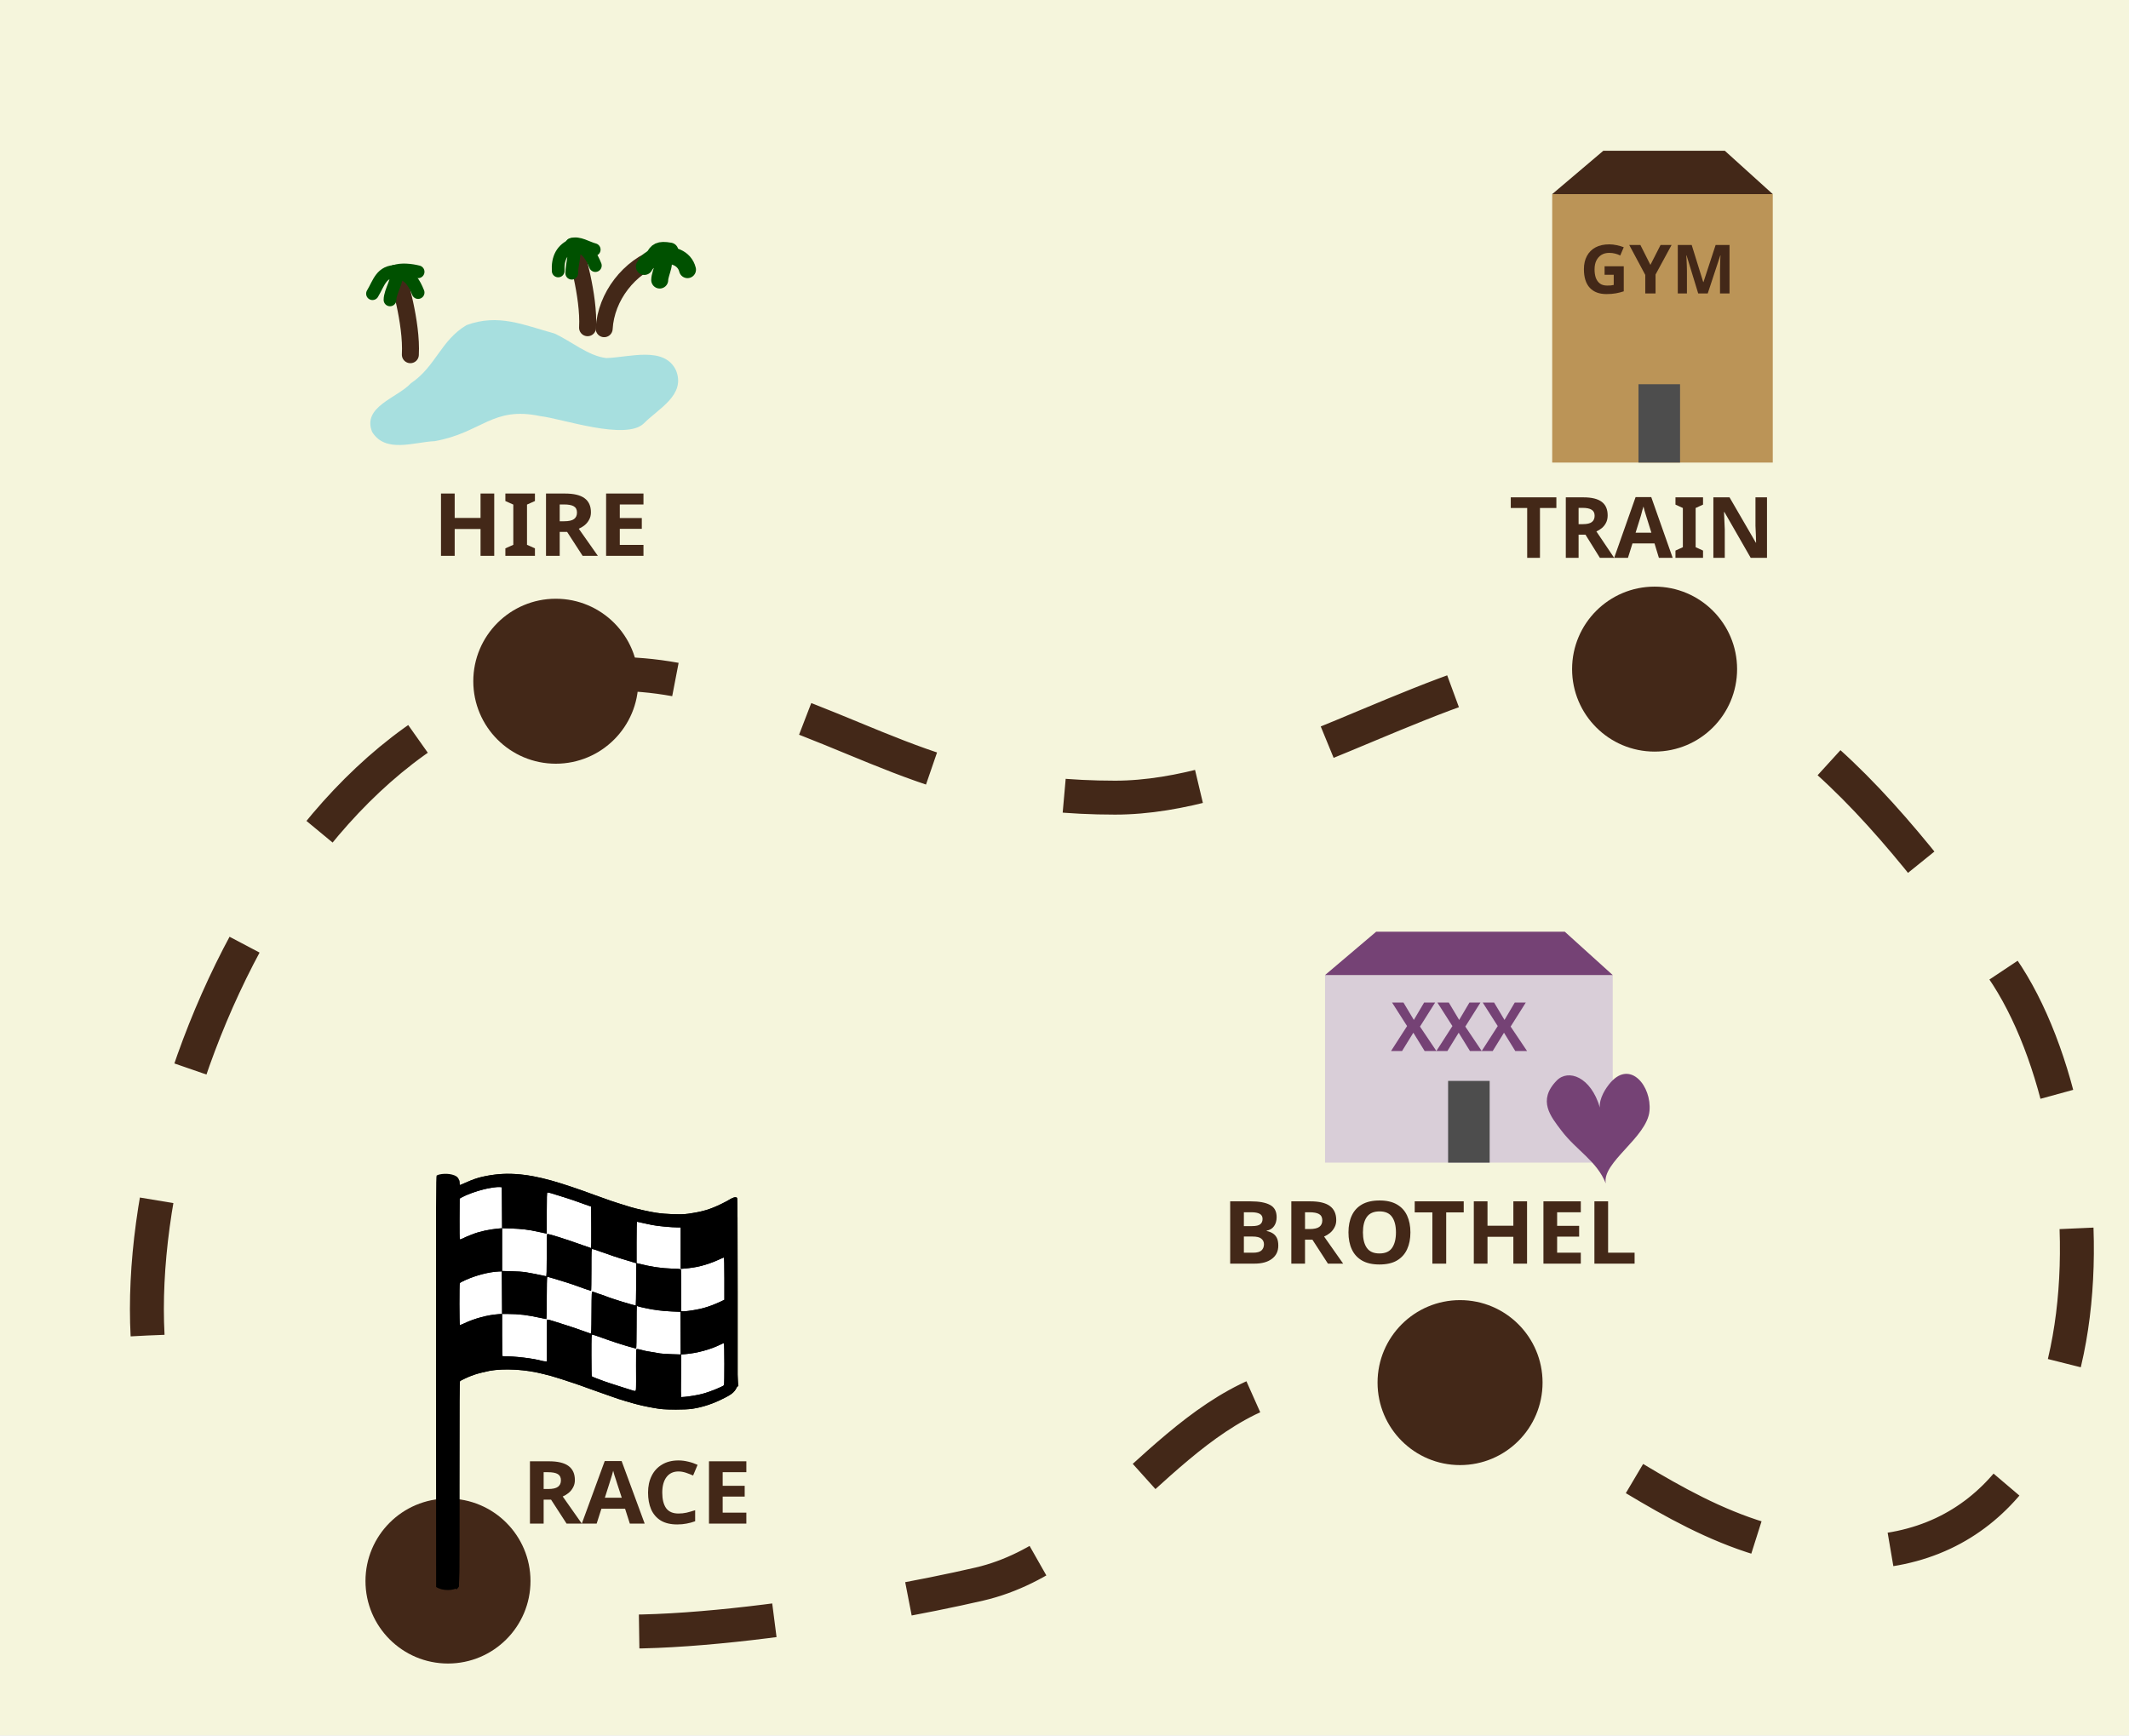
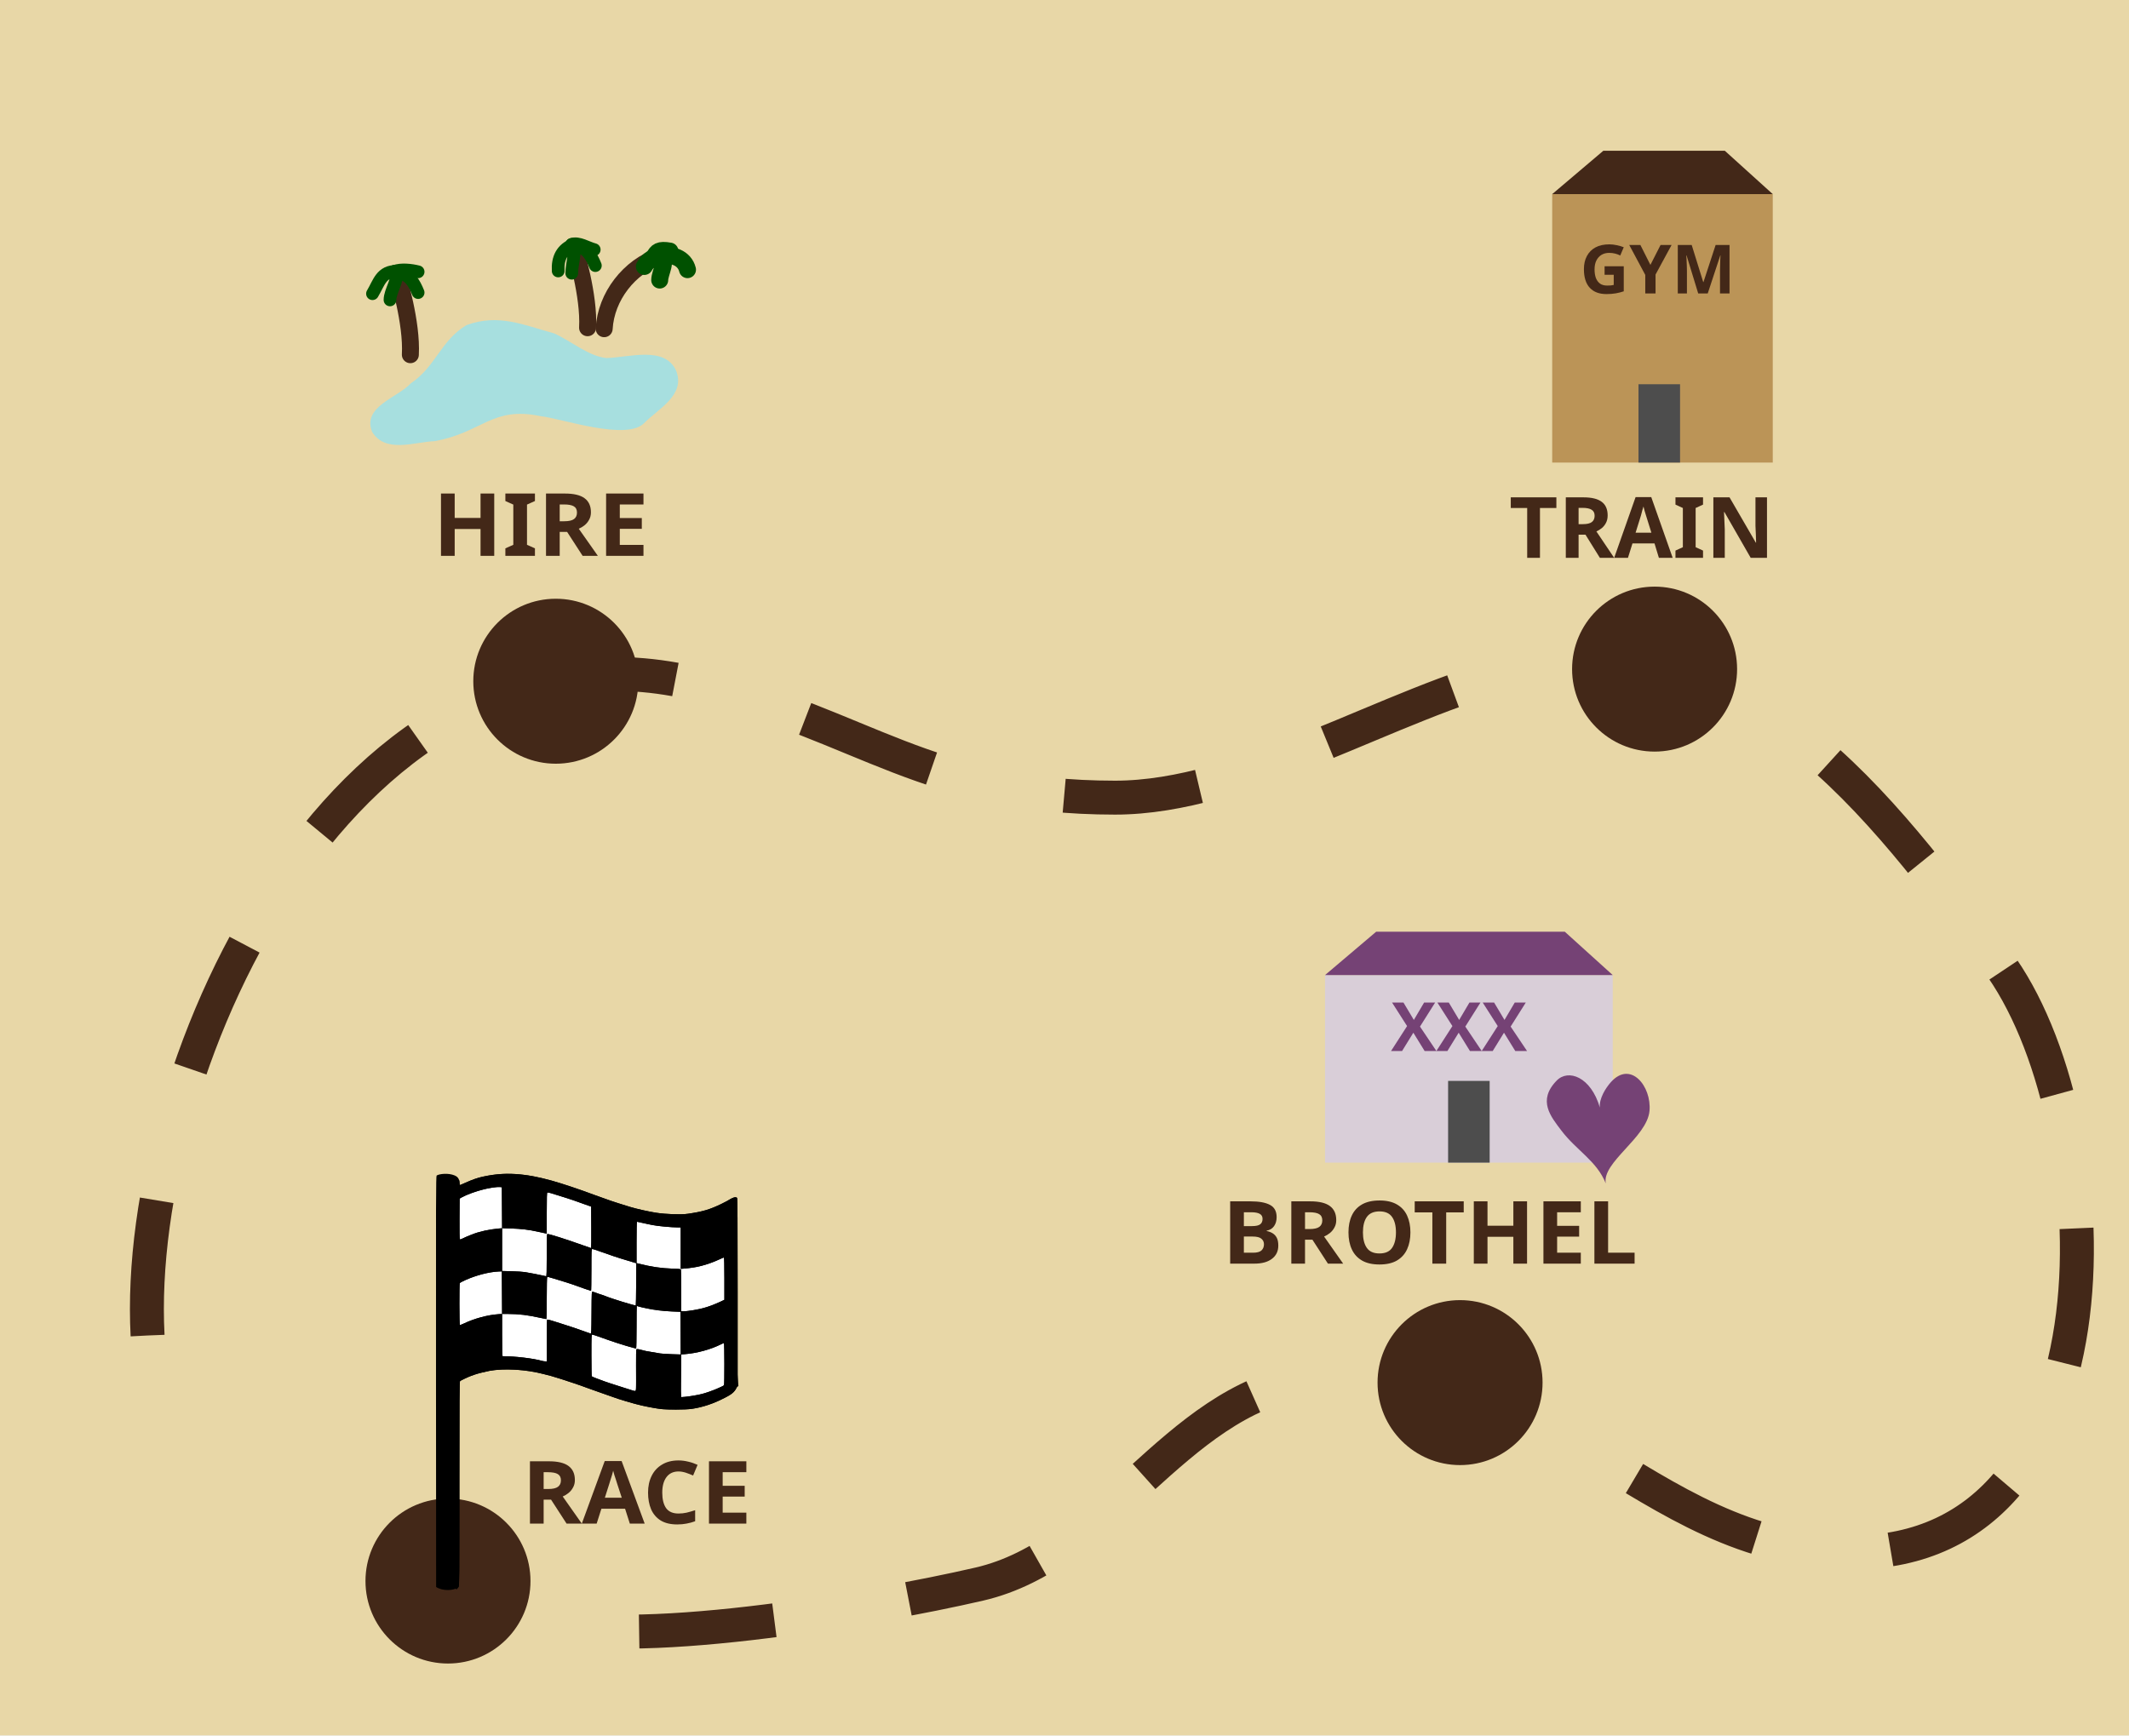
<svg xmlns="http://www.w3.org/2000/svg" width="265.506mm" height="216.471mm" viewBox="0 0 265.506 216.471" version="1.1" id="svg5">
  <defs id="defs2" />
  <text xml:space="preserve" style="font-style:normal;font-weight:normal;font-size:10.583px;line-height:1.25;font-family:sans-serif;fill:#000000;fill-opacity:1;stroke:none;stroke-width:0.265" x="47.44" y="62.589" id="text62272">
    <tspan id="tspan62270" style="stroke-width:0.265" x="47.44" y="62.589" />
  </text>
-   <rect style="fill:#f5f5dc;fill-opacity:1;stroke-width:1.313" id="rect938" width="265.506" height="216.471" x="1.2365723e-07" y="2.1923829e-07" />
+   <rect style="fill:#e8d7a7;fill-opacity:1;stroke-width:1.313" id="rect938" width="265.506" height="216.471" x="1.2365723e-07" y="2.1923829e-07" />
  <path style="fill:none;stroke:#432818;stroke-width:4.233;stroke-linecap:butt;stroke-linejoin:miter;stroke-miterlimit:4;stroke-dasharray:16.933, 16.933;stroke-dashoffset:0;stroke-opacity:1" d="m 18.405,166.587 c -1.809,-34.307 25.391,-92.033 68.782,-81.185 20.473,5.118 28.513,14.095 51.868,14.095 16.181,0 34.258,-11.806 50.177,-15.786 28.199,-7.05 45.463,17.018 59.761,36.082 14.663,19.551 16.735,73.856 -18.041,73.856 -26.455,0 -38.019,-26.457 -68.218,-21.424 -16.411,2.735 -24.664,21.681 -40.593,25.37 -13.546,3.138 -44.522,8.345 -54.699,4.675 -8.732,-3.149 -25.94,-5.473 -34.967,-5.473" id="path92838" />
  <g id="g94705" transform="translate(-11.95973,-71.75839)">
    <rect style="fill:#bb9457;fill-opacity:1;stroke-width:0.231" id="rect1637" width="27.507" height="33.487" x="205.533" y="95.972" />
    <rect style="fill:#4d4d4d;fill-opacity:1;stroke-width:0.054" id="rect1637-3" width="5.183" height="9.772" x="216.296" y="119.687" />
    <path id="rect1637-6" style="fill:#432818;fill-opacity:1;stroke-width:0.14" d="m 211.911,90.563 h 15.149 l 5.98,5.409 h -27.507 z" />
    <text xml:space="preserve" style="font-style:normal;font-weight:normal;font-size:8.475px;line-height:1.25;font-family:sans-serif;fill:#432818;fill-opacity:1;stroke:none;stroke-width:0.212" x="209.004" y="108.363" id="text3711">
      <tspan id="tspan3709" style="font-weight:bold;fill:#432818;fill-opacity:1;stroke-width:0.212" x="209.004" y="108.363">GYM</tspan>
    </text>
    <text xml:space="preserve" style="font-style:normal;font-weight:normal;font-size:10.583px;line-height:1.25;font-family:sans-serif;fill:#432818;fill-opacity:1;stroke:none;stroke-width:0.265" x="200.149" y="141.345" id="text8662-6">
      <tspan id="tspan8660-1" style="font-weight:bold;fill:#432818;fill-opacity:1;stroke-width:0.265" x="200.149" y="141.345">TRAIN</tspan>
    </text>
  </g>
  <circle style="fill:#432818;fill-opacity:1;stroke:none;stroke-width:1.119;stroke-miterlimit:4;stroke-dasharray:4.474, 4.474;stroke-dashoffset:0;stroke-opacity:1" id="path30943" cx="206.343" cy="83.464" r="10.289" />
  <circle style="fill:#432818;fill-opacity:1;stroke:none;stroke-width:1.119;stroke-miterlimit:4;stroke-dasharray:4.474, 4.474;stroke-dashoffset:0;stroke-opacity:1" id="path30943-1" cx="69.313" cy="84.975" r="10.289" />
  <g id="g94714" transform="translate(-37.87248,-73.35302)">
    <circle style="fill:#432818;fill-opacity:1;stroke:none;stroke-width:1.119;stroke-miterlimit:4;stroke-dasharray:4.474, 4.474;stroke-dashoffset:0;stroke-opacity:1" id="path30943-5" cx="93.74" cy="270.57" r="10.289" />
    <path style="fill:#ffffff;fill-opacity:1;stroke:#000000;stroke-width:0.18px;stroke-linecap:butt;stroke-linejoin:miter;stroke-opacity:1" d="m 94.183,221.493 0.369,22.921 7.694,-1.129 15.665,4.517 3.674,0.598 5.129,-0.664 3.149,-1.536 -1.624,-20.648 -12.823,-0.531 -9.288,-3.786 -3.674,-0.531 -8.271,0.792" id="path7329" />
    <g id="g5561" transform="matrix(0.2312937,0,0,0.2216394,94.17396,205.5537)" style="fill:#000000;fill-opacity:1">
      <path style="fill:#000000;fill-opacity:1;stroke-width:0.265" d="m 2.609,298.16 c 0.411,-0.301 0.955,-0.956 1.209,-1.455 0.436,-0.855 0.463,-4.179 0.463,-58.237 2.646e-4,-47.696 0.06,-57.388 0.357,-57.679 0.317,-0.312 4.5,-2.365 5.862,-2.877 0.291,-0.11 1.184,-0.444 1.984,-0.743 1.518,-0.568 5.438,-1.606 7.938,-2.102 5.746,-1.142 14.094,-1.068 21.828,0.192 1.911,0.311 6.011,1.185 7.408,1.578 0.437,0.123 1.27,0.349 1.852,0.502 0.582,0.153 1.594,0.425 2.249,0.604 1.729,0.472 8.377,2.677 11.906,3.949 1.673,0.603 3.4,1.217 3.836,1.365 0.437,0.148 1.032,0.373 1.323,0.501 0.291,0.128 1.541,0.602 2.778,1.054 1.237,0.452 2.666,0.982 3.175,1.177 0.509,0.195 1.581,0.593 2.381,0.885 0.8,0.292 2.646,0.972 4.101,1.513 1.455,0.541 3.271,1.206 4.035,1.479 0.764,0.273 2.014,0.721 2.778,0.997 1.326,0.478 6.743,2.166 8.136,2.535 0.364,0.096 1.078,0.294 1.587,0.439 2.135,0.609 4.351,1.123 7.673,1.777 5.253,1.034 7.438,1.23 13.626,1.222 7.766,-0.01 10.92,-0.483 17.198,-2.576 3.355,-1.119 8.672,-3.63 11.597,-5.477 1.883,-1.189 2.952,-2.364 3.846,-4.225 l 0.564,-1.174 v -52.682 c 0,-40.622 -0.073,-52.754 -0.318,-52.999 -0.778,-0.778 -2.203,-0.304 -5.502,1.831 -0.364,0.236 -1.734,0.966 -3.044,1.622 -6.298,3.157 -9.929,4.271 -17.881,5.488 -3.716,0.568 -11.693,0.307 -17.176,-0.564 C 106.527,85.467 99.965,83.933 96.357,82.801 93.143,81.792 86.138,79.465 85.641,79.24 85.35,79.109 83.782,78.521 82.155,77.935 80.529,77.348 78.446,76.574 77.525,76.215 59.192,69.057 47.153,65.558 37.355,64.541 c -7.411,-0.769 -13.072,-0.433 -20.373,1.209 -2.844,0.64 -5.787,1.707 -9.383,3.403 -1.576,0.744 -2.968,1.352 -3.092,1.352 -0.124,0 -0.226,-0.95 -0.226,-2.111 0,-2.741 -2.864,4.299 -4.244,3.524 C -5.172,119.307 -1.257,291.432 2.609,298.16 Z m -5.604,-227.787 0.066,110.53 0.066,110.53 C -1.827,272.212 -3.707,92.391 -2.994,70.372 Z M 123.796,188.971 c -0.075,-0.472 -0.099,-3.657 -0.054,-7.077 0.045,-3.42 0.094,-8.436 0.107,-11.148 l 0.025,-4.93 2.051,-0.17 c 6.459,-0.536 13.817,-2.631 19.341,-5.505 0.779,-0.405 1.523,-0.737 1.654,-0.737 0.285,0 0.32,23.28 0.035,23.708 -0.537,0.808 -8.279,4.008 -12.101,5.003 -2.213,0.576 -7.032,1.412 -9.033,1.568 l -1.889,0.147 z m -26.513,-3.011 c -0.582,-0.203 -2.666,-0.895 -4.63,-1.538 -5.021,-1.644 -9.827,-3.285 -10.451,-3.57 -0.291,-0.133 -1.837,-0.735 -3.436,-1.338 -1.599,-0.603 -2.996,-1.237 -3.105,-1.409 -0.109,-0.171 -0.2,-5.52 -0.202,-11.887 -0.004,-10.51 0.036,-11.576 0.426,-11.576 0.236,0 1.754,0.491 3.373,1.09 1.619,0.6 3.896,1.443 5.06,1.875 5.843,2.167 14.915,5.025 15.265,4.808 0.117,-0.073 0.214,-5.483 0.214,-12.023 0,-6.54 0.052,-11.891 0.115,-11.891 0.063,0 0.45,0.128 0.86,0.284 0.41,0.156 1.34,0.406 2.068,0.556 0.728,0.15 1.799,0.387 2.381,0.527 3.637,0.875 8.923,1.551 13.663,1.749 l 4.593,0.192 0.069,12.013 0.069,12.013 -4.831,-0.16 c -2.657,-0.088 -5.486,-0.279 -6.287,-0.425 -0.8,-0.146 -2.884,-0.514 -4.63,-0.819 -3.219,-0.562 -3.51,-0.623 -5.159,-1.094 -2.272,-0.649 -2.876,-0.7 -3.047,-0.257 -0.09,0.234 -0.147,4.116 -0.126,8.627 0.07,15.152 0.089,14.689 -0.598,14.653 -0.327,-0.018 -1.072,-0.198 -1.654,-0.401 z M 48.864,169.44 c -4.676,-1.403 -14.699,-2.643 -21.233,-2.628 -0.26,5.3e-4 -0.331,-2.553 -0.331,-11.89 V 143.031 l -1.918,0.128 c -5.812,0.389 -13.126,2.448 -18.742,5.276 -1.018,0.513 -1.966,0.862 -2.105,0.776 -0.304,-0.188 -0.346,-23.118 -0.043,-23.595 0.111,-0.175 1.449,-0.909 2.973,-1.63 5.702,-2.701 12.869,-4.636 17.984,-4.856 l 1.72,-0.074 0.069,11.972 0.069,11.972 2.974,0.015 c 6.159,0.032 10.829,0.617 17.759,2.227 1.583,0.368 2.982,0.669 3.109,0.669 0.127,0 0.23,-5.265 0.23,-11.758 0,-6.536 0.104,-11.823 0.234,-11.903 0.129,-0.08 0.575,-0.04 0.992,0.089 0.417,0.129 1.651,0.497 2.742,0.819 3.561,1.05 11.054,3.575 12.568,4.234 0.919,0.4 7.161,2.644 7.355,2.644 0.102,0 0.186,-5.298 0.186,-11.774 0,-11.037 0.029,-11.774 0.463,-11.773 0.437,0.001 1.592,0.396 6.945,2.373 3.905,1.442 5.081,1.857 8.202,2.891 2.689,0.891 4.158,1.357 7.673,2.43 l 0.926,0.283 -0.074,11.806 c -0.041,6.493 -0.13,11.861 -0.197,11.929 -0.303,0.303 -13.476,-3.918 -16.461,-5.274 -0.617,-0.28 -1.21,-0.51 -1.317,-0.51 -0.204,0 -3.522,-1.194 -4.44,-1.598 -0.291,-0.128 -0.767,-0.267 -1.058,-0.31 -0.522,-0.076 -0.53,0.094 -0.598,11.794 -0.065,11.136 -0.097,11.862 -0.529,11.734 -0.253,-0.075 -1.472,-0.515 -2.709,-0.978 -5.592,-2.093 -7.588,-2.797 -12.171,-4.293 -2.692,-0.879 -5.133,-1.689 -5.424,-1.801 -0.766,-0.293 -2.657,-0.79 -3.007,-0.79 -0.219,0 -0.3,3.174 -0.3,11.774 v 11.774 l -0.86,-0.023 c -0.473,-0.013 -1.217,-0.13 -1.654,-0.261 z m 75.004,-28.108 c -0.003,-0.173 -5.3e-4,-5.286 0.005,-11.36 0.006,-6.075 -0.059,-11.325 -0.145,-11.667 -0.154,-0.615 -0.209,-0.624 -4.702,-0.782 -6.12,-0.214 -11.259,-1.019 -18.238,-2.856 l -0.992,-0.261 v -11.631 c 8e-6,-6.397 0.096,-11.631 0.214,-11.631 0.118,0 1.219,0.239 2.447,0.53 1.228,0.292 2.829,0.655 3.556,0.807 0.728,0.152 1.799,0.38 2.381,0.506 2.735,0.593 10.318,1.332 13.664,1.332 h 1.549 v 11.664 11.664 l 2.051,-0.166 c 3.038,-0.246 6.891,-0.886 8.93,-1.484 0.437,-0.128 1.449,-0.424 2.249,-0.657 2.044,-0.597 5.326,-1.903 7.747,-3.084 1.132,-0.552 2.174,-1.004 2.315,-1.004 0.161,0 0.256,4.407 0.256,11.911 v 11.911 l -2.446,1.199 c -2.686,1.317 -6.478,2.794 -8.857,3.449 -4.832,1.331 -11.975,2.291 -11.986,1.612 z M 49.261,121.409 c -1.624,-0.409 -6.82,-1.456 -9.657,-1.946 -1.019,-0.176 -4.204,-0.387 -7.078,-0.469 l -5.226,-0.149 V 106.814 94.784 l -2.051,0.183 c -2.006,0.179 -5.231,0.701 -7.342,1.187 -1.055,0.243 -1.96,0.489 -3.969,1.079 -1.594,0.468 -6.163,2.38 -7.764,3.25 -0.856,0.465 -1.51,0.673 -1.657,0.526 C 4.377,100.868 4.305,96.038 4.345,89.425 L 4.414,78.082 5.605,77.386 C 10.652,74.432 21.991,71.233 26.11,71.601 l 1.058,0.094 0.069,11.537 0.069,11.537 5.09,0.159 c 5.022,0.157 9.694,0.741 13.822,1.728 0.939,0.225 1.874,0.436 4.432,1.001 l 0.728,0.161 V 86.3 c 0,-8.94 0.074,-11.543 0.329,-11.628 0.181,-0.06 1.103,0.128 2.051,0.419 4.317,1.326 12.687,4.141 13.893,4.672 0.291,0.128 2.137,0.818 4.101,1.533 l 3.572,1.3 0.069,11.681 c 0.038,6.425 -0.005,11.681 -0.095,11.681 -0.09,0 -2.205,-0.763 -4.699,-1.696 -8.94,-3.344 -17.718,-6.245 -18.889,-6.242 -0.26,5.29e-4 -0.331,2.559 -0.331,11.907 0,9.364 -0.071,11.9 -0.331,11.877 -0.182,-0.016 -0.986,-0.194 -1.786,-0.396 z" id="path5565" />
      <path style="fill:#000000;fill-opacity:1;stroke-width:0.265" d="m -8.268,296.681 -0.067,-115.361 c -0.06,-103.311 -0.025,-115.449 0.339,-116.197 1.513,-0.978 6.294,-1.538 9.661,-0.074 1.367,0.594 2.277,1.485 2.616,3.344 0.208,1.142 0.102,2.111 0.226,2.111 0.124,0 1.515,-0.608 3.092,-1.352 3.596,-1.696 6.539,-2.764 9.383,-3.403 11.754,-2.643 22.246,-2.032 36.777,2.143 4.886,1.404 16.138,5.344 23.766,8.322 0.92,0.359 3.004,1.133 4.63,1.72 1.626,0.587 3.195,1.174 3.486,1.305 0.497,0.224 7.502,2.552 10.716,3.56 3.608,1.132 10.171,2.666 14.023,3.278 5.484,0.87 13.46,1.132 17.176,0.564 7.952,-1.216 11.583,-2.331 17.881,-5.488 1.31,-0.656 2.679,-1.387 3.044,-1.622 3.299,-2.135 4.724,-2.609 5.502,-1.831 0.245,0.245 0.318,12.377 0.318,52.999 v 52.682 l -0.564,1.174 c -1.322,2.754 -2.914,3.998 -8.932,6.987 -4.889,2.428 -9.978,4.05 -15.507,4.942 -2.817,0.454 -13.54,0.465 -16.669,0.016 -4.036,-0.579 -9.495,-1.713 -12.832,-2.665 -0.509,-0.145 -1.224,-0.343 -1.587,-0.439 -1.393,-0.369 -6.81,-2.056 -8.136,-2.535 -0.764,-0.276 -2.014,-0.724 -2.778,-0.997 -0.764,-0.273 -2.58,-0.938 -4.035,-1.479 -1.455,-0.541 -3.301,-1.221 -4.101,-1.513 -0.8,-0.292 -1.872,-0.69 -2.381,-0.885 -0.509,-0.195 -1.938,-0.725 -3.175,-1.177 -1.237,-0.452 -2.487,-0.927 -2.778,-1.054 -0.291,-0.128 -0.886,-0.353 -1.323,-0.501 -0.437,-0.148 -2.163,-0.762 -3.836,-1.365 -3.529,-1.272 -10.177,-3.477 -11.906,-3.949 -0.655,-0.179 -1.667,-0.451 -2.249,-0.604 -0.582,-0.153 -1.416,-0.379 -1.852,-0.502 -9.064,-2.552 -21.508,-3.306 -29.236,-1.77 -2.499,0.496 -6.419,1.535 -7.938,2.102 -0.8,0.299 -1.693,0.634 -1.984,0.743 -1.361,0.512 -5.544,2.565 -5.862,2.877 -0.296,0.291 -0.356,9.983 -0.357,57.679 -2.646e-4,54.057 -0.027,57.381 -0.463,58.237 -2.503,2.224 -8.716,2.34 -12.086,-0.024 z M -2.928,180.902 -2.994,70.372 h 4.913 -3.043 l -0.066,110.53 -0.066,110.53 h 3.176 -4.78 z m 133.548,8.096 c 3.601,-0.666 4.882,-0.997 8.07,-2.084 2.737,-0.934 7.952,-3.332 8.264,-3.801 0.284,-0.427 0.25,-23.708 -0.035,-23.708 -0.131,0 -0.875,0.332 -1.654,0.737 -5.524,2.874 -12.882,4.969 -19.341,5.505 l -2.051,0.17 -0.025,4.93 c -0.014,2.711 -0.062,7.728 -0.107,11.148 -0.045,3.42 -0.021,6.604 0.054,7.077 l 0.137,0.859 1.889,-0.147 c 1.039,-0.081 3.199,-0.389 4.799,-0.685 z m -31.068,-5.847 c 0.011,-1.783 0.003,-6.932 -0.018,-11.443 -0.021,-4.511 0.036,-8.393 0.126,-8.627 0.17,-0.442 0.775,-0.391 3.047,0.257 1.649,0.471 1.94,0.532 5.159,1.094 1.746,0.305 3.83,0.673 4.63,0.819 0.8,0.146 3.629,0.337 6.287,0.425 l 4.831,0.16 -0.069,-12.013 -0.069,-12.013 -4.593,-0.192 c -4.74,-0.198 -10.026,-0.875 -13.663,-1.749 -0.582,-0.14 -1.654,-0.377 -2.381,-0.527 -0.728,-0.15 -1.658,-0.4 -2.068,-0.556 -0.41,-0.156 -0.797,-0.284 -0.86,-0.284 -0.063,0 -0.115,5.351 -0.115,11.891 0,6.54 -0.096,11.95 -0.214,12.023 -0.35,0.216 -9.422,-2.641 -15.265,-4.808 -1.164,-0.432 -3.441,-1.276 -5.06,-1.875 -1.619,-0.6 -3.137,-1.09 -3.373,-1.09 -0.39,0 -0.43,1.066 -0.426,11.576 0.002,6.367 0.093,11.716 0.202,11.887 0.109,0.171 1.506,0.805 3.105,1.409 1.599,0.603 3.145,1.206 3.436,1.338 0.624,0.285 5.43,1.926 10.451,3.57 1.965,0.643 4.048,1.335 4.63,1.538 2.293,0.799 2.246,0.857 2.269,-2.809 z M 51.378,157.949 c 0,-8.6 0.081,-11.774 0.3,-11.774 0.35,0 2.241,0.497 3.007,0.79 0.291,0.111 2.732,0.922 5.424,1.801 4.583,1.496 6.579,2.2 12.171,4.293 1.237,0.463 2.456,0.903 2.709,0.978 0.432,0.128 0.465,-0.598 0.529,-11.734 0.068,-11.7 0.076,-11.869 0.598,-11.794 0.291,0.042 0.767,0.181 1.058,0.31 0.919,0.404 4.236,1.598 4.44,1.598 0.108,0 0.7,0.229 1.317,0.51 2.984,1.356 16.158,5.577 16.461,5.274 0.068,-0.068 0.156,-5.436 0.197,-11.929 l 0.074,-11.806 -0.926,-0.283 c -3.515,-1.073 -4.984,-1.539 -7.673,-2.43 -3.121,-1.034 -4.297,-1.449 -8.202,-2.891 -5.354,-1.977 -6.508,-2.372 -6.945,-2.373 -0.434,-0.001 -0.463,0.735 -0.463,11.773 0,6.476 -0.084,11.774 -0.186,11.774 -0.194,0 -6.436,-2.244 -7.355,-2.644 -1.514,-0.659 -9.007,-3.184 -12.568,-4.234 -1.091,-0.322 -2.325,-0.691 -2.742,-0.819 -0.417,-0.129 -0.863,-0.169 -0.992,-0.089 -0.13,0.081 -0.234,5.367 -0.234,11.903 0,6.493 -0.103,11.758 -0.23,11.758 -0.127,0 -1.526,-0.301 -3.109,-0.669 -6.929,-1.609 -11.6,-2.195 -17.759,-2.227 l -2.974,-0.015 -0.069,-11.972 -0.069,-11.972 -1.72,0.074 c -5.115,0.22 -12.281,2.156 -17.984,4.856 -1.524,0.722 -2.861,1.455 -2.973,1.63 -0.303,0.477 -0.261,23.407 0.043,23.595 0.139,0.086 1.087,-0.263 2.105,-0.776 5.616,-2.828 12.929,-4.887 18.742,-5.276 l 1.918,-0.128 v 11.891 c 0,9.337 0.071,11.891 0.331,11.89 6.534,-0.016 16.557,1.225 21.233,2.628 0.437,0.131 1.181,0.248 1.654,0.261 l 0.86,0.023 z M 129.959,140.989 c 5.422,-0.892 9.811,-2.295 14.752,-4.718 l 2.446,-1.199 v -11.911 c 0,-7.503 -0.095,-11.911 -0.256,-11.911 -0.141,0 -1.183,0.452 -2.315,1.004 -2.421,1.181 -5.703,2.487 -7.747,3.084 -0.8,0.234 -1.812,0.529 -2.249,0.657 -2.038,0.597 -5.892,1.238 -8.93,1.484 l -2.051,0.166 V 105.981 94.317 h -1.549 c -3.347,0 -10.93,-0.739 -13.664,-1.332 -0.582,-0.126 -1.654,-0.354 -2.381,-0.506 -0.728,-0.152 -2.328,-0.515 -3.556,-0.807 -1.228,-0.292 -2.33,-0.53 -2.447,-0.53 -0.118,0 -0.214,5.234 -0.214,11.631 v 11.631 l 0.992,0.261 c 6.979,1.837 12.117,2.642 18.238,2.856 4.493,0.157 4.547,0.166 4.702,0.782 0.086,0.342 0.151,5.593 0.145,11.667 -0.006,6.075 -0.008,11.187 -0.005,11.36 0.007,0.375 2.623,0.228 6.091,-0.342 z M 51.378,109.928 c 0,-9.348 0.071,-11.906 0.331,-11.907 1.17,-0.003 9.948,2.898 18.889,6.242 2.494,0.933 4.609,1.696 4.699,1.696 0.09,0 0.133,-5.257 0.095,-11.681 l -0.069,-11.681 -3.572,-1.3 c -1.965,-0.715 -3.81,-1.405 -4.101,-1.533 -1.206,-0.531 -9.575,-3.346 -13.893,-4.672 -0.947,-0.291 -1.87,-0.48 -2.051,-0.419 -0.255,0.085 -0.329,2.687 -0.329,11.628 V 97.818 L 50.65,97.658 C 48.092,97.092 47.158,96.881 46.218,96.657 42.09,95.669 37.418,95.085 32.397,94.928 l -5.09,-0.159 -0.069,-11.537 -0.069,-11.537 -1.058,-0.094 c -1.41,-0.126 -5.819,0.524 -8.864,1.307 -3.785,0.973 -9.233,3.069 -11.642,4.478 l -1.191,0.697 -0.069,11.343 c -0.04,6.613 0.032,11.444 0.173,11.585 0.147,0.147 0.801,-0.061 1.657,-0.526 1.601,-0.87 6.17,-2.782 7.764,-3.25 2.008,-0.589 2.914,-0.835 3.969,-1.079 2.111,-0.487 5.336,-1.008 7.342,-1.187 l 2.051,-0.183 v 12.03 12.03 l 5.226,0.149 c 2.874,0.082 6.059,0.293 7.078,0.469 2.837,0.49 8.033,1.537 9.657,1.946 0.8,0.202 1.604,0.38 1.786,0.396 0.26,0.023 0.331,-2.513 0.331,-11.877 z" id="path5563" />
    </g>
    <text xml:space="preserve" style="font-style:normal;font-weight:normal;font-size:11.11px;line-height:1.25;font-family:sans-serif;fill:#432818;fill-opacity:1;stroke:none;stroke-width:0.278" x="100.769" y="269.076" id="text8662" transform="scale(1.021547,0.9789074)">
      <tspan id="tspan8660" style="font-weight:bold;fill:#432818;fill-opacity:1;stroke-width:0.278" x="100.769" y="269.076">RACE</tspan>
    </text>
  </g>
  <text xml:space="preserve" style="font-style:normal;font-weight:normal;font-size:11.11px;line-height:1.25;font-family:sans-serif;fill:#432818;fill-opacity:1;stroke:none;stroke-width:0.278" x="52.834" y="70.828" id="text8662-66" transform="scale(1.021547,0.9789074)">
    <tspan id="tspan8660-5" style="font-weight:bold;fill:#432818;fill-opacity:1;stroke-width:0.278" x="52.834" y="70.828">HIRE</tspan>
  </text>
  <path style="fill:#a7dfdf;fill-opacity:1;stroke:none;stroke-width:0.265px;stroke-linecap:butt;stroke-linejoin:miter;stroke-opacity:1" d="m 69.118,41.591 c -3.838,-1.053 -6.962,-2.505 -10.941,-1.034 -3.218,1.909 -3.831,5.174 -6.937,7.251 -1.678,1.826 -6.105,2.916 -4.832,6.066 1.669,2.713 5.253,1.256 7.801,1.155 5.935,-1.064 7.16,-4.389 13.186,-3.121 2.72,0.314 10.685,3.099 12.912,0.893 1.775,-1.815 5.256,-3.522 3.995,-6.608 -1.456,-3.062 -5.806,-1.615 -8.673,-1.53 -2.251,-0.231 -4.492,-2.179 -6.512,-3.071 z" id="path64478" />
  <path style="fill:none;stroke:#432818;stroke-width:2.117;stroke-linecap:round;stroke-linejoin:miter;stroke-miterlimit:4;stroke-dasharray:none;stroke-opacity:1" d="m 75.347,41.003 c 0.222,-4.014 3.138,-7.765 6.906,-9.021" id="path66152" />
  <path style="fill:none;stroke:#432818;stroke-width:2.117;stroke-linecap:round;stroke-linejoin:miter;stroke-miterlimit:4;stroke-dasharray:none;stroke-opacity:1" d="m 51.175,44.245 c 0.222,-4.014 -1.55,-9.725 -1.55,-9.725" id="path66152-2" />
  <g id="g67781" transform="translate(-20.35573,-74.81983)">
    <path style="fill:none;stroke:#005100;stroke-width:1.587;stroke-linecap:round;stroke-linejoin:miter;stroke-miterlimit:4;stroke-dasharray:none;stroke-opacity:1" d="m 66.809,111.454 c 0.827,-1.379 1.072,-2.809 3.03,-2.784 0.202,1.063 -0.846,2.497 -0.846,3.559" id="path67304" />
    <path style="fill:none;stroke:#005100;stroke-width:1.587;stroke-linecap:round;stroke-linejoin:miter;stroke-miterlimit:4;stroke-dasharray:none;stroke-opacity:1" d="m 69.557,108.67 c 0.839,-0.31 2.072,-0.165 2.942,0.053" id="path67308" />
    <path style="fill:none;stroke:#005100;stroke-width:1.587;stroke-linecap:round;stroke-linejoin:miter;stroke-miterlimit:4;stroke-dasharray:none;stroke-opacity:1" d="m 69.557,108.67 c 0.954,0.458 1.913,0.069 2.942,2.643" id="path67310" />
  </g>
  <path style="fill:none;stroke:#432818;stroke-width:2.117;stroke-linecap:round;stroke-linejoin:miter;stroke-miterlimit:4;stroke-dasharray:none;stroke-opacity:1" d="m 73.277,40.88 c 0.222,-4.014 -1.55,-9.725 -1.55,-9.725" id="path66152-2-9" />
  <g id="g67781-1" transform="translate(1.746492,-78.18463)">
    <path style="fill:none;stroke:#005100;stroke-width:1.587;stroke-linecap:round;stroke-linejoin:round;stroke-miterlimit:4;stroke-dasharray:none;stroke-opacity:1" d="m 67.866,111.982 c -0.089,-1.555 0.437,-2.738 1.973,-3.312 0.202,1.063 -0.282,2.532 -0.282,3.594" id="path67304-2" />
    <path style="fill:none;stroke:#005100;stroke-width:1.587;stroke-linecap:round;stroke-linejoin:miter;stroke-miterlimit:4;stroke-dasharray:none;stroke-opacity:1" d="m 69.557,108.67 c 0.839,-0.31 1.931,0.434 2.801,0.652" id="path67308-5" />
    <path style="fill:none;stroke:#005100;stroke-width:1.587;stroke-linecap:round;stroke-linejoin:miter;stroke-miterlimit:4;stroke-dasharray:none;stroke-opacity:1" d="m 69.557,108.67 c 0.954,0.458 1.913,0.069 2.942,2.643" id="path67310-6" />
  </g>
  <path style="fill:none;stroke:#005100;stroke-width:2.117;stroke-linecap:round;stroke-linejoin:round;stroke-miterlimit:4;stroke-dasharray:none;stroke-opacity:1" d="m 82.273,34.932 c 0,-0.915 1.078,-2.577 -0.019,-2.95 1.549,-0.389 3.118,0.193 3.483,1.654" id="path68481" />
  <path style="fill:none;stroke:#005100;stroke-width:2.117;stroke-linecap:round;stroke-linejoin:miter;stroke-miterlimit:4;stroke-dasharray:none;stroke-opacity:1" d="m 81.606,31.983 c 0.316,-0.579 0.554,-0.911 1.938,-0.663" id="path68483" />
  <path style="fill:none;stroke:#005100;stroke-width:2.117;stroke-linecap:round;stroke-linejoin:miter;stroke-miterlimit:4;stroke-dasharray:none;stroke-opacity:1" d="m 82.254,31.983 c -0.648,0 -1.382,0.329 -1.899,1.255" id="path68485" />
  <g id="g92768" transform="translate(-35.8792,-85.71141)">
    <rect style="fill:#d9ced8;fill-opacity:1;stroke-width:0.22" id="rect1637-62" width="35.879" height="23.396" x="201.123" y="207.341" />
    <rect style="fill:#4d4d4d;fill-opacity:1;stroke-width:0.055" id="rect1637-3-8" width="5.183" height="10.194" x="216.471" y="220.543" />
    <path id="rect1637-6-4" style="fill:#754275;fill-opacity:1;stroke-width:0.14" d="m 207.501,201.932 h 23.521 l 5.98,5.409 h -35.879 z" />
    <text xml:space="preserve" style="font-style:normal;font-weight:normal;font-size:8.475px;line-height:1.25;font-family:sans-serif;fill:#754275;fill-opacity:1;stroke:none;stroke-width:0.212" x="209.354" y="216.815" id="text3711-1">
      <tspan id="tspan3709-0" style="font-weight:bold;fill:#754275;fill-opacity:1;stroke-width:0.212" x="209.354" y="216.815">XXX</tspan>
    </text>
    <circle style="fill:#432818;fill-opacity:1;stroke:none;stroke-width:1.119;stroke-miterlimit:4;stroke-dasharray:4.474, 4.474;stroke-dashoffset:0;stroke-opacity:1" id="path30943-1-7" cx="217.962" cy="258.176" r="10.289" />
    <text xml:space="preserve" style="font-style:normal;font-weight:normal;font-size:11.11px;line-height:1.25;font-family:sans-serif;fill:#432818;fill-opacity:1;stroke:none;stroke-width:0.278" x="184.299" y="248.575" id="text8662-66-3" transform="scale(1.021547,0.9789074)">
      <tspan id="tspan8660-5-1" style="font-weight:bold;fill:#432818;fill-opacity:1;stroke-width:0.278" x="184.299" y="248.575">BROTHEL</tspan>
    </text>
    <path style="fill:#754275;fill-opacity:1;stroke:none;stroke-width:0.347px;stroke-linecap:butt;stroke-linejoin:miter;stroke-opacity:1" d="m 236.138,233.337 c -1.131,-2.828 -3.662,-4.117 -5.542,-6.603 -1.314,-1.738 -3.018,-3.744 -0.579,-6.237 1.439,-1.472 4.259,-0.479 5.382,3.374 -0.12,-1.106 0.715,-2.443 1.385,-3.187 2.461,-2.734 5.081,0.548 4.803,3.602 -0.301,3.307 -5.974,6.43 -5.45,9.052 z" id="path84614" />
  </g>
</svg>
